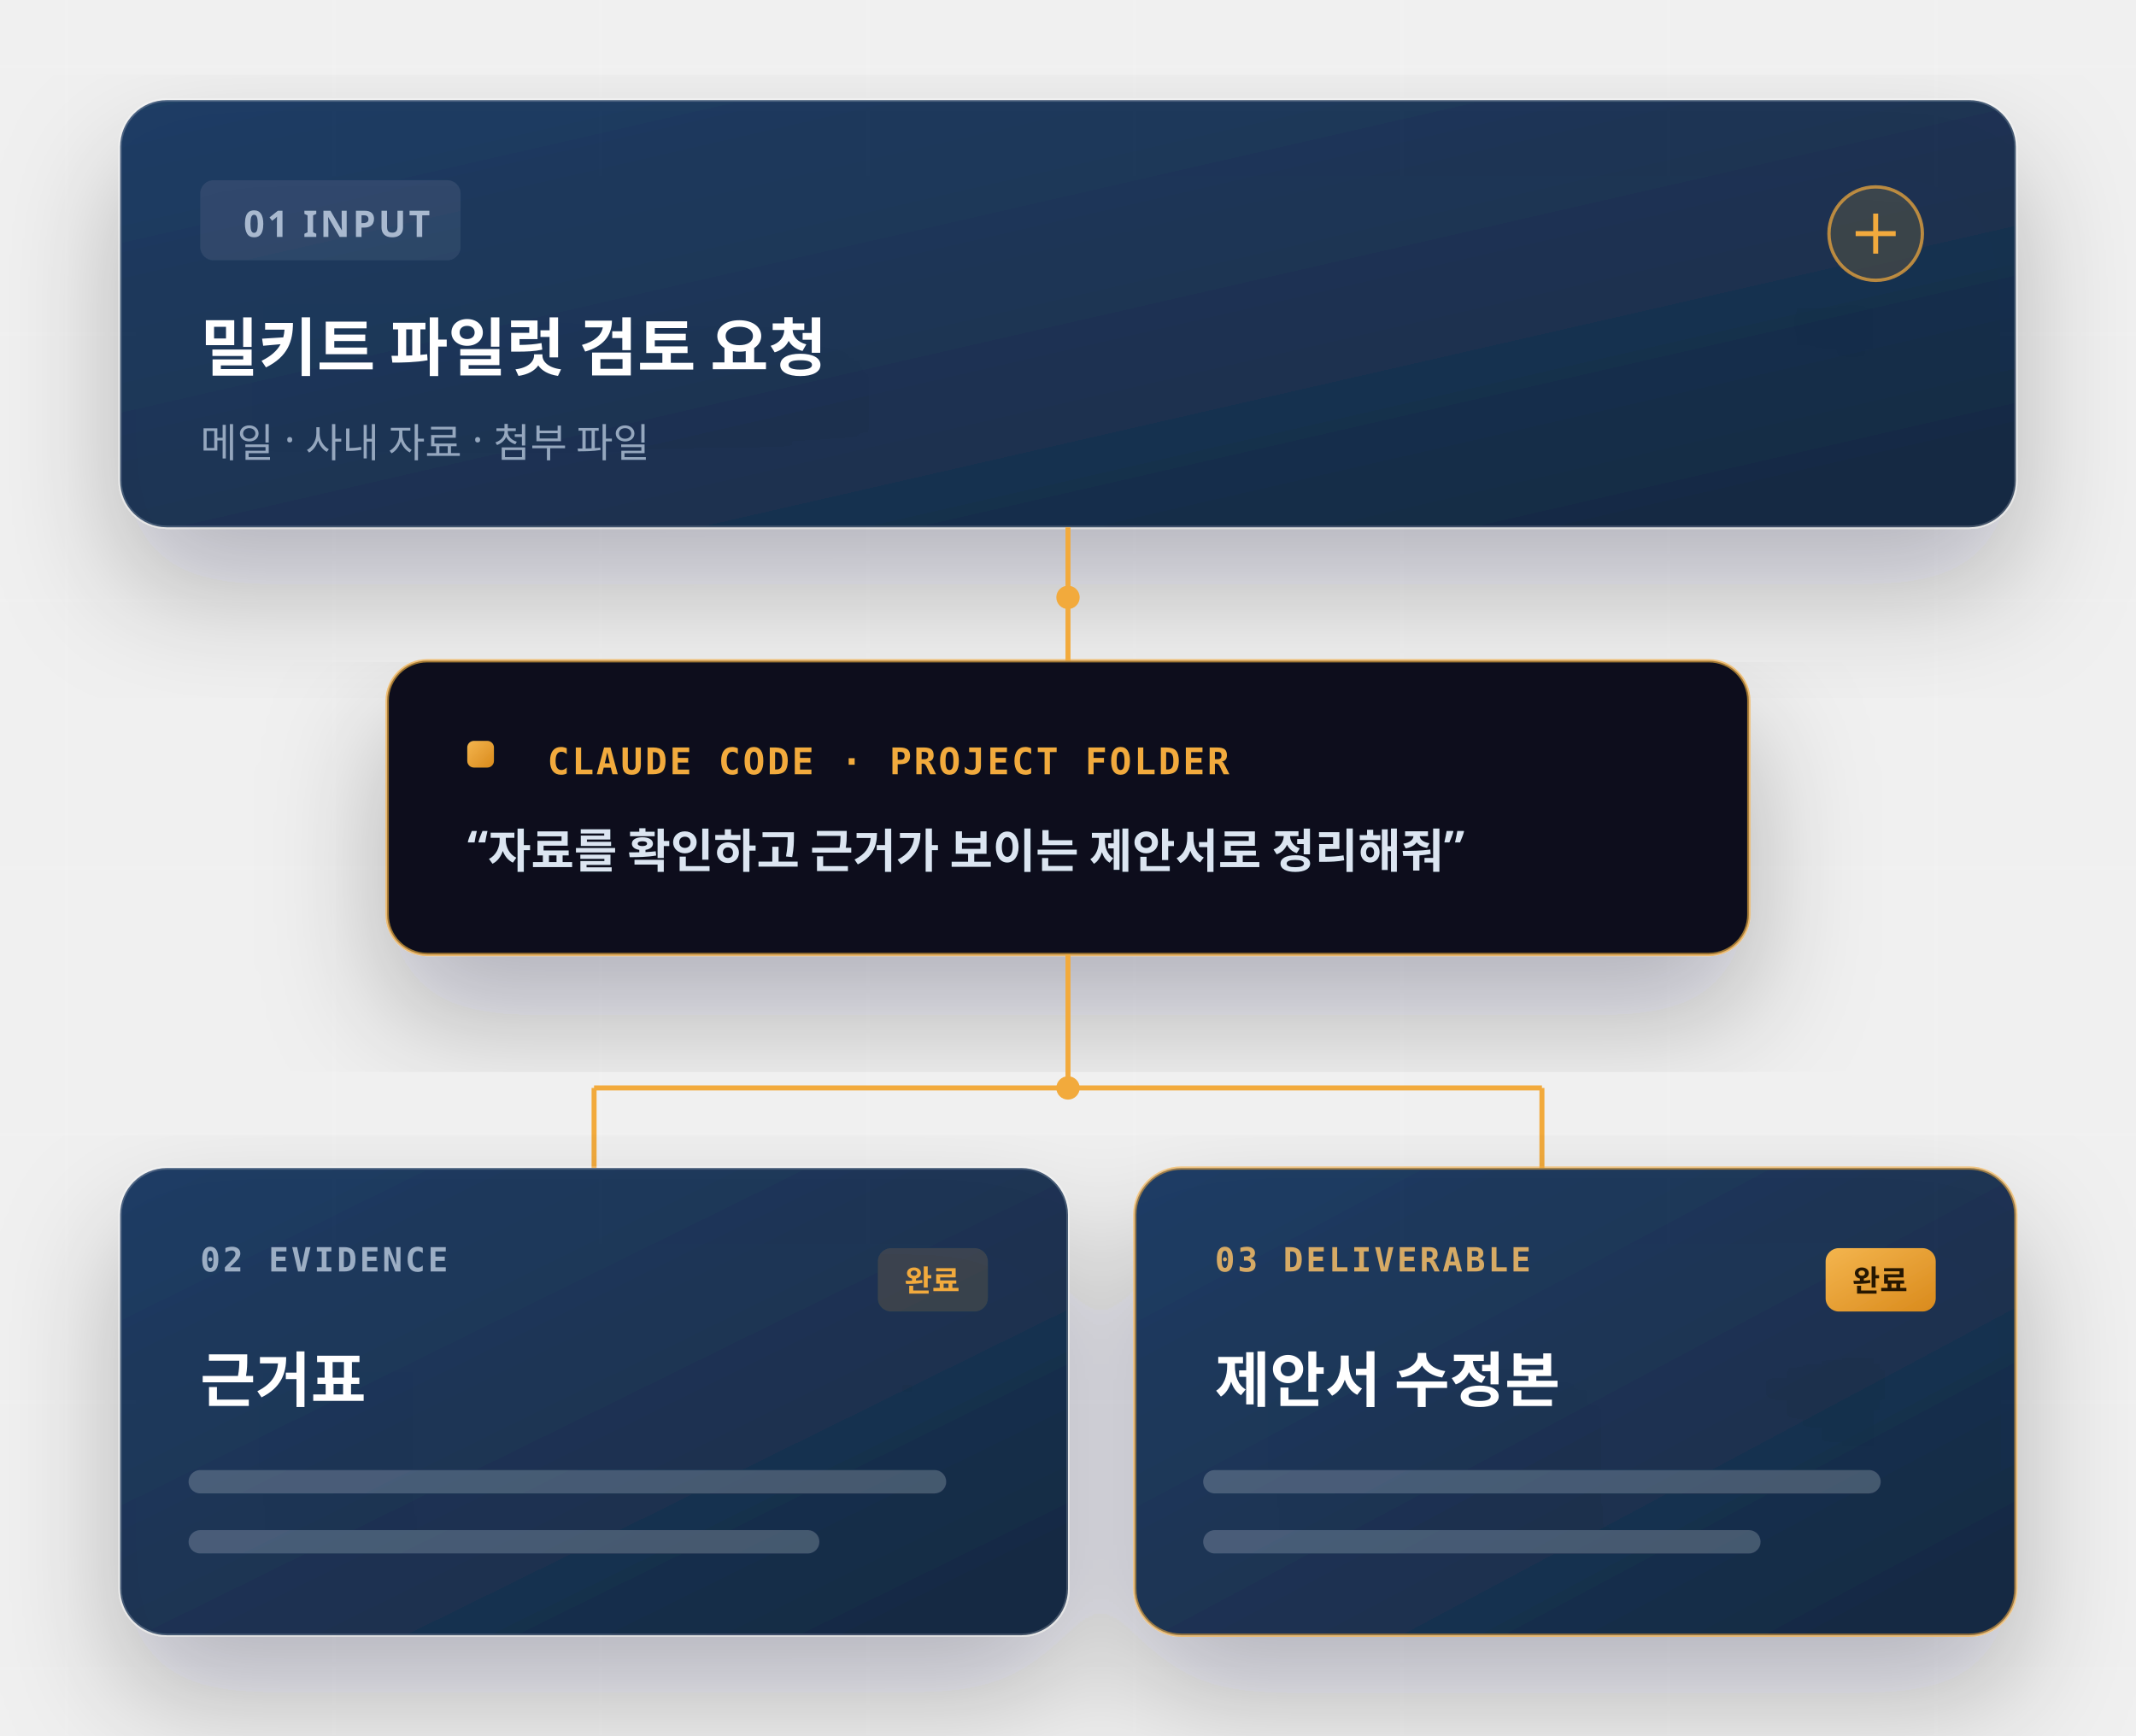
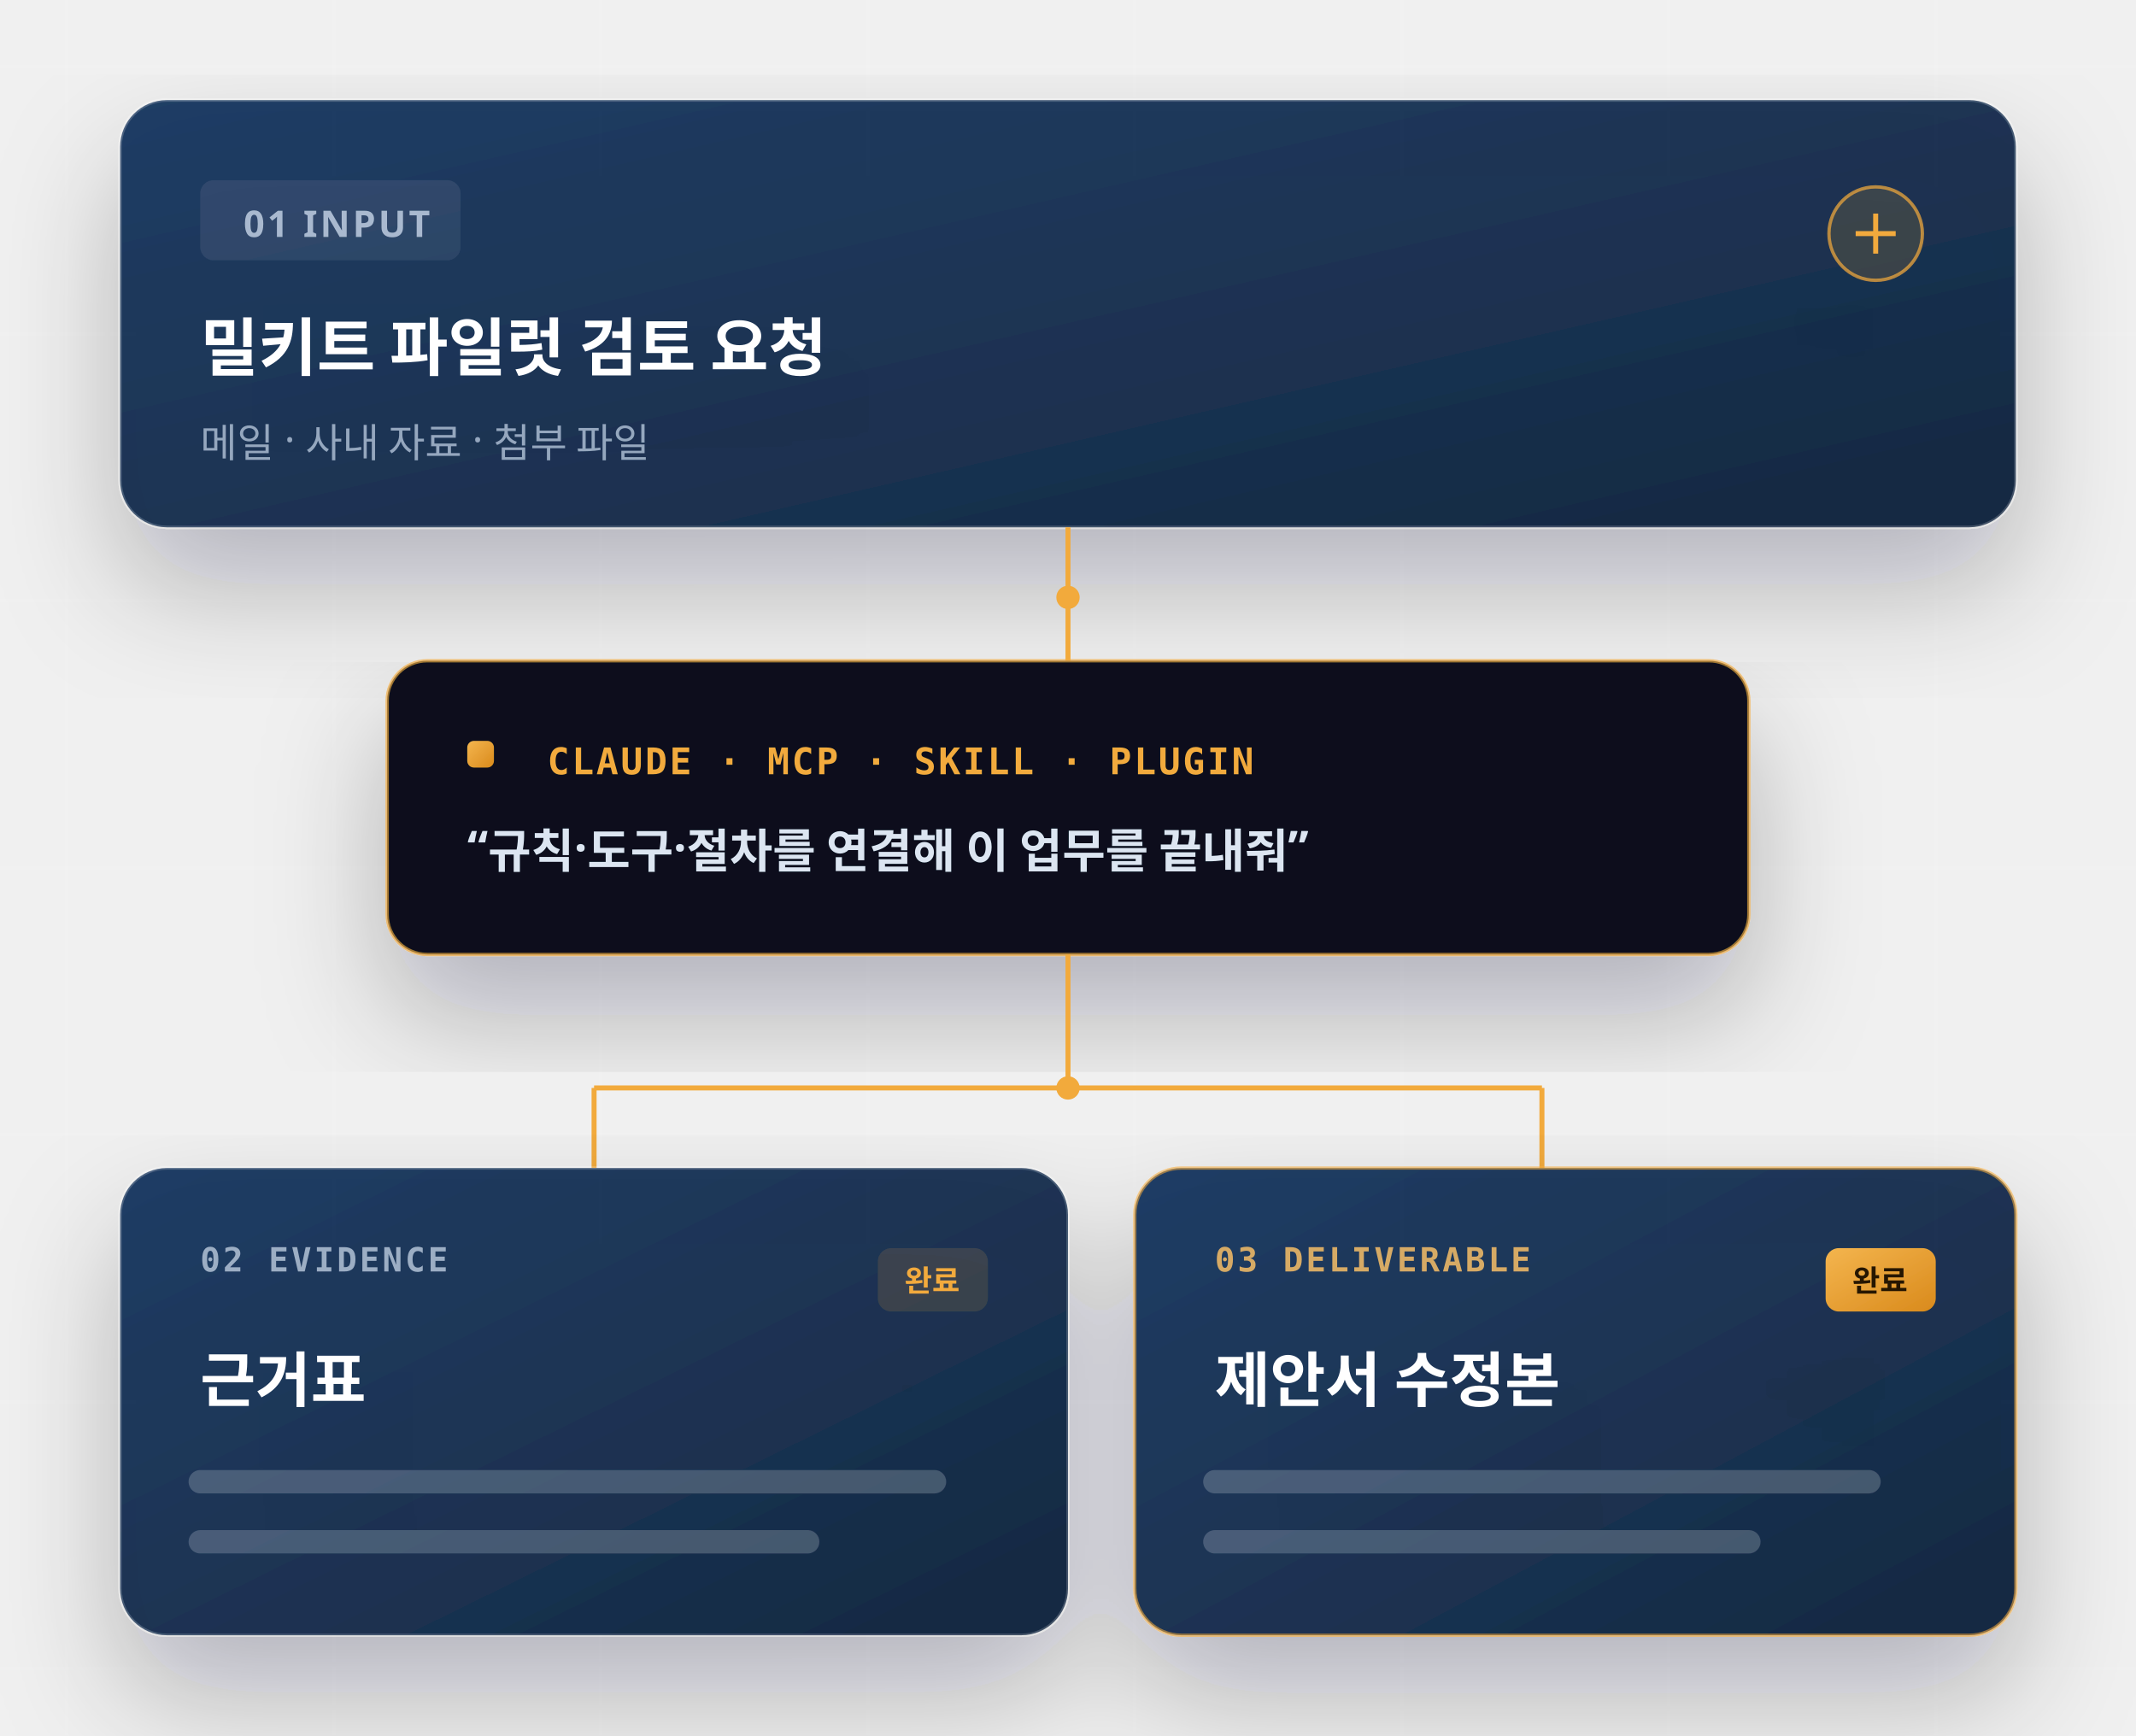
<svg xmlns="http://www.w3.org/2000/svg" width="640" height="520" viewBox="0 0 640 520" role="img" aria-labelledby="title desc">
  <defs>
    <linearGradient id="panel" x1="0" y1="0" x2="1" y2="1">
      <stop offset="0" stop-color="#19375f" stop-opacity=".96" />
      <stop offset="1" stop-color="#0d223d" stop-opacity=".96" />
    </linearGradient>
    <linearGradient id="accent" x1="0" y1="0" x2="1" y2="1">
      <stop offset="0" stop-color="#f4b54e" />
      <stop offset="1" stop-color="#d98a1c" />
    </linearGradient>
    <filter id="shadow" x="-20%" y="-20%" width="140%" height="160%">
      <feDropShadow dx="0" dy="18" stdDeviation="18" flood-color="#020b17" flood-opacity=".26" />
    </filter>
  </defs>
  <g fill="none" stroke="#fff" stroke-opacity=".08">
    <path d="M0 20H640M0 100H640M0 180H640M0 260H640M0 340H640M0 420H640M0 500H640" />
    <path d="M20 0V520M100 0V520M180 0V520M260 0V520M340 0V520M420 0V520M500 0V520M580 0V520" />
  </g>
  <g filter="url(#shadow)">
    <rect x="36" y="30" width="568" height="128" rx="14" fill="url(#panel)" stroke="#fff" stroke-opacity=".19" />
    <rect x="60" y="54" width="78" height="24" rx="4" fill="#fff" fill-opacity=".08" />
    <text x="73" y="71" fill="#a9b9cf" font-family="Pretendard, 'Noto Sans KR', sans-serif" font-size="11" font-weight="600" letter-spacing=".8">01 INPUT</text>
    <text x="60" y="111" fill="#fff" font-family="Pretendard, 'Noto Sans KR', sans-serif" font-size="19" font-weight="650">밀키트 파일럿 검토 요청</text>
    <text x="60" y="137" fill="#95a7be" font-family="Pretendard, 'Noto Sans KR', sans-serif" font-size="12" font-weight="450">메일  ·  사내 자료  ·  첨부 파일</text>
    <circle cx="562" cy="70" r="14" fill="#f2aa3c" fill-opacity=".16" stroke="#f2aa3c" stroke-opacity=".72" />
    <path d="M556 70h12M562 64v12" stroke="#f2aa3c" stroke-width="1.5" />
  </g>
  <path d="M320 158V198" stroke="#f2aa3c" stroke-width="1.5" />
  <circle cx="320" cy="179" r="3.5" fill="#f2aa3c" />
  <g filter="url(#shadow)">
    <rect x="116" y="198" width="408" height="88" rx="12" fill="#07111f" stroke="#f2aa3c" stroke-opacity=".65" />
    <rect x="140" y="222" width="8" height="8" rx="2" fill="url(#accent)" />
-     <text x="164" y="232" fill="#f2aa3c" font-family="'JetBrains Mono', monospace" font-size="11" font-weight="600" letter-spacing=".7">CLAUDE CODE · PROJECT FOLDER</text>
-     <text x="140" y="259" fill="#dce5f1" font-family="Pretendard, 'Noto Sans KR', sans-serif" font-size="14" font-weight="550">“자료를 확인하고 근거가 보이는 제안서로 정리해줘”</text>
+     <text x="164" y="232" fill="#f2aa3c" font-family="'JetBrains Mono', monospace" font-size="11" font-weight="600" letter-spacing=".7">CLAUDE · MCP · SKILL · PLUGIN</text>
+     <text x="140" y="259" fill="#dce5f1" font-family="Pretendard, 'Noto Sans KR', sans-serif" font-size="14" font-weight="550">“규칙·도구·절차를 연결해 이 업무를 끝내줘”</text>
  </g>
  <path d="M320 286V326M178 326H462M178 326V350M462 326V350" fill="none" stroke="#f2aa3c" stroke-width="1.5" />
  <circle cx="320" cy="326" r="3.5" fill="#f2aa3c" />
  <g filter="url(#shadow)">
    <rect x="36" y="350" width="284" height="140" rx="14" fill="url(#panel)" stroke="#fff" stroke-opacity=".19" />
    <text x="60" y="381" fill="#9caec4" font-family="'JetBrains Mono', monospace" font-size="10" font-weight="600" letter-spacing=".8">02 EVIDENCE</text>
    <text x="60" y="420" fill="#fff" font-family="Pretendard, 'Noto Sans KR', sans-serif" font-size="18" font-weight="650">근거표</text>
    <path d="M60 444H280M60 462H242" stroke="#fff" stroke-opacity=".2" stroke-width="7" stroke-linecap="round" />
    <rect x="263" y="374" width="33" height="19" rx="4" fill="#f2aa3c" fill-opacity=".14" />
    <text x="271" y="387" fill="#f2aa3c" font-family="Pretendard, 'Noto Sans KR', sans-serif" font-size="9" font-weight="650">완료</text>
    <rect x="340" y="350" width="264" height="140" rx="14" fill="url(#panel)" stroke="#f2aa3c" stroke-opacity=".56" />
    <text x="364" y="381" fill="#d6aa65" font-family="'JetBrains Mono', monospace" font-size="10" font-weight="600" letter-spacing=".8">03 DELIVERABLE</text>
    <text x="364" y="420" fill="#fff" font-family="Pretendard, 'Noto Sans KR', sans-serif" font-size="18" font-weight="650">제안서 수정본</text>
    <path d="M364 444H560M364 462H524" stroke="#fff" stroke-opacity=".2" stroke-width="7" stroke-linecap="round" />
    <rect x="547" y="374" width="33" height="19" rx="4" fill="url(#accent)" />
    <text x="555" y="387" fill="#251704" font-family="Pretendard, 'Noto Sans KR', sans-serif" font-size="9" font-weight="700">완료</text>
  </g>
</svg>
